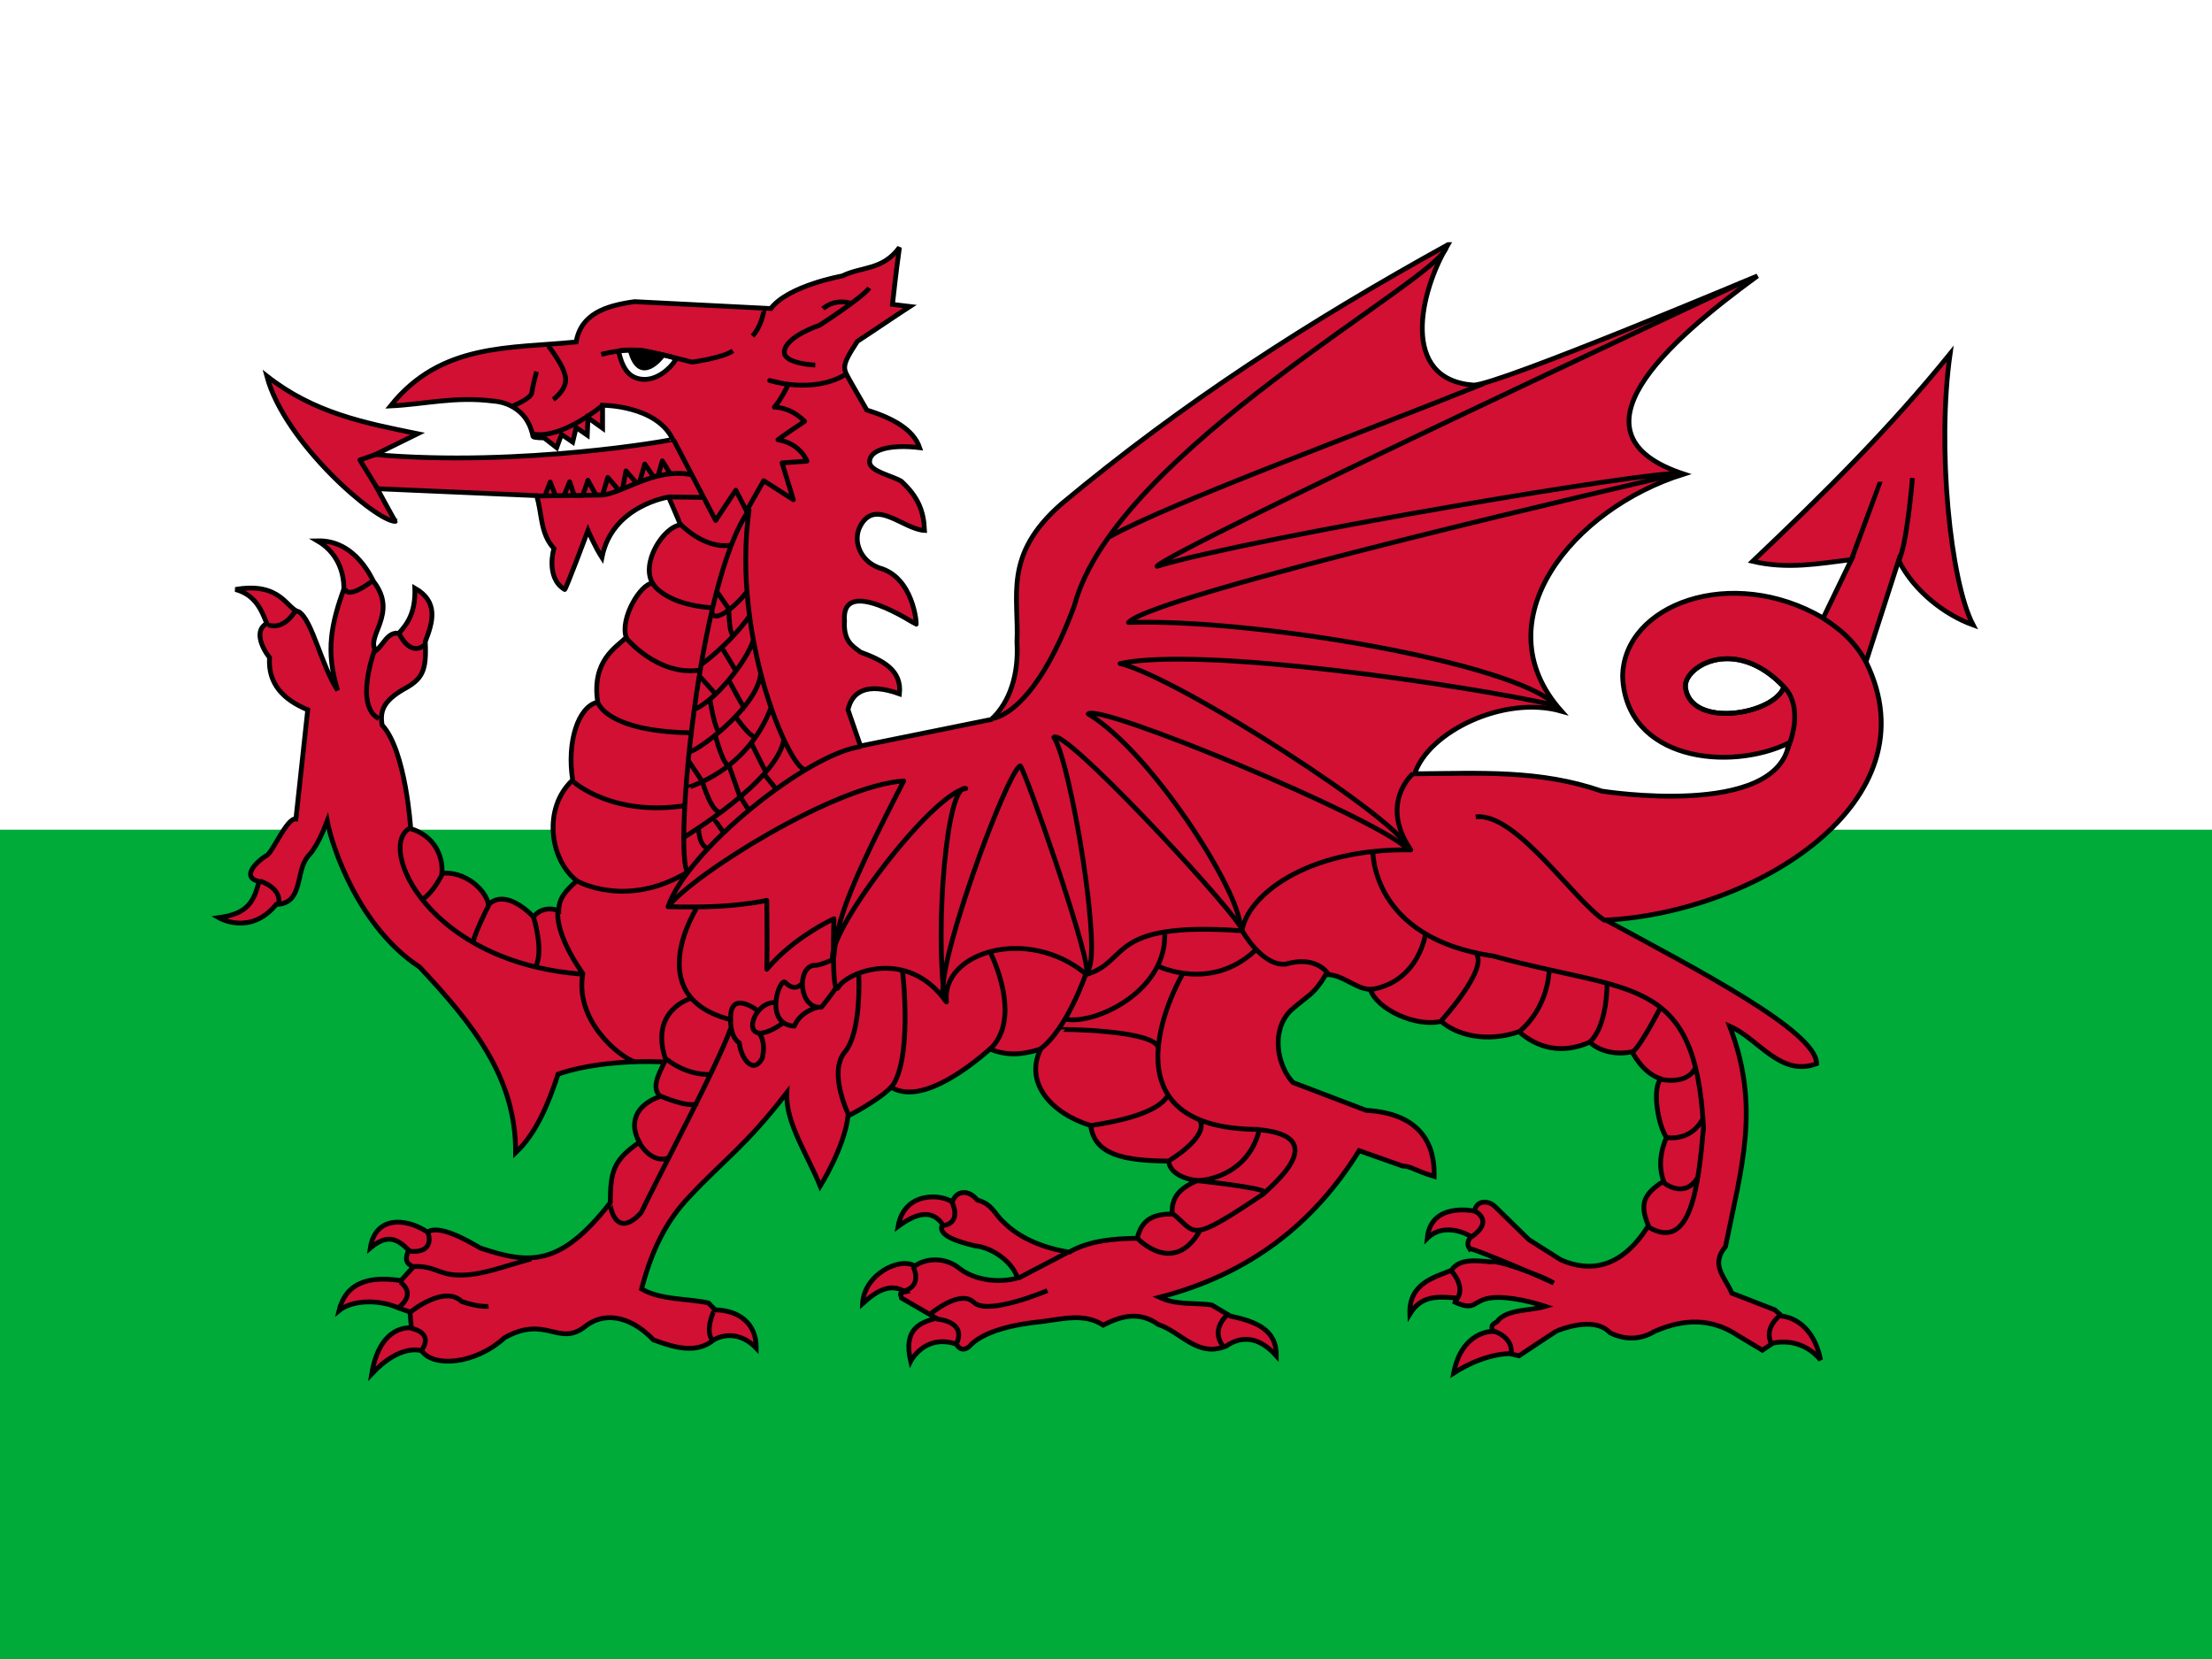
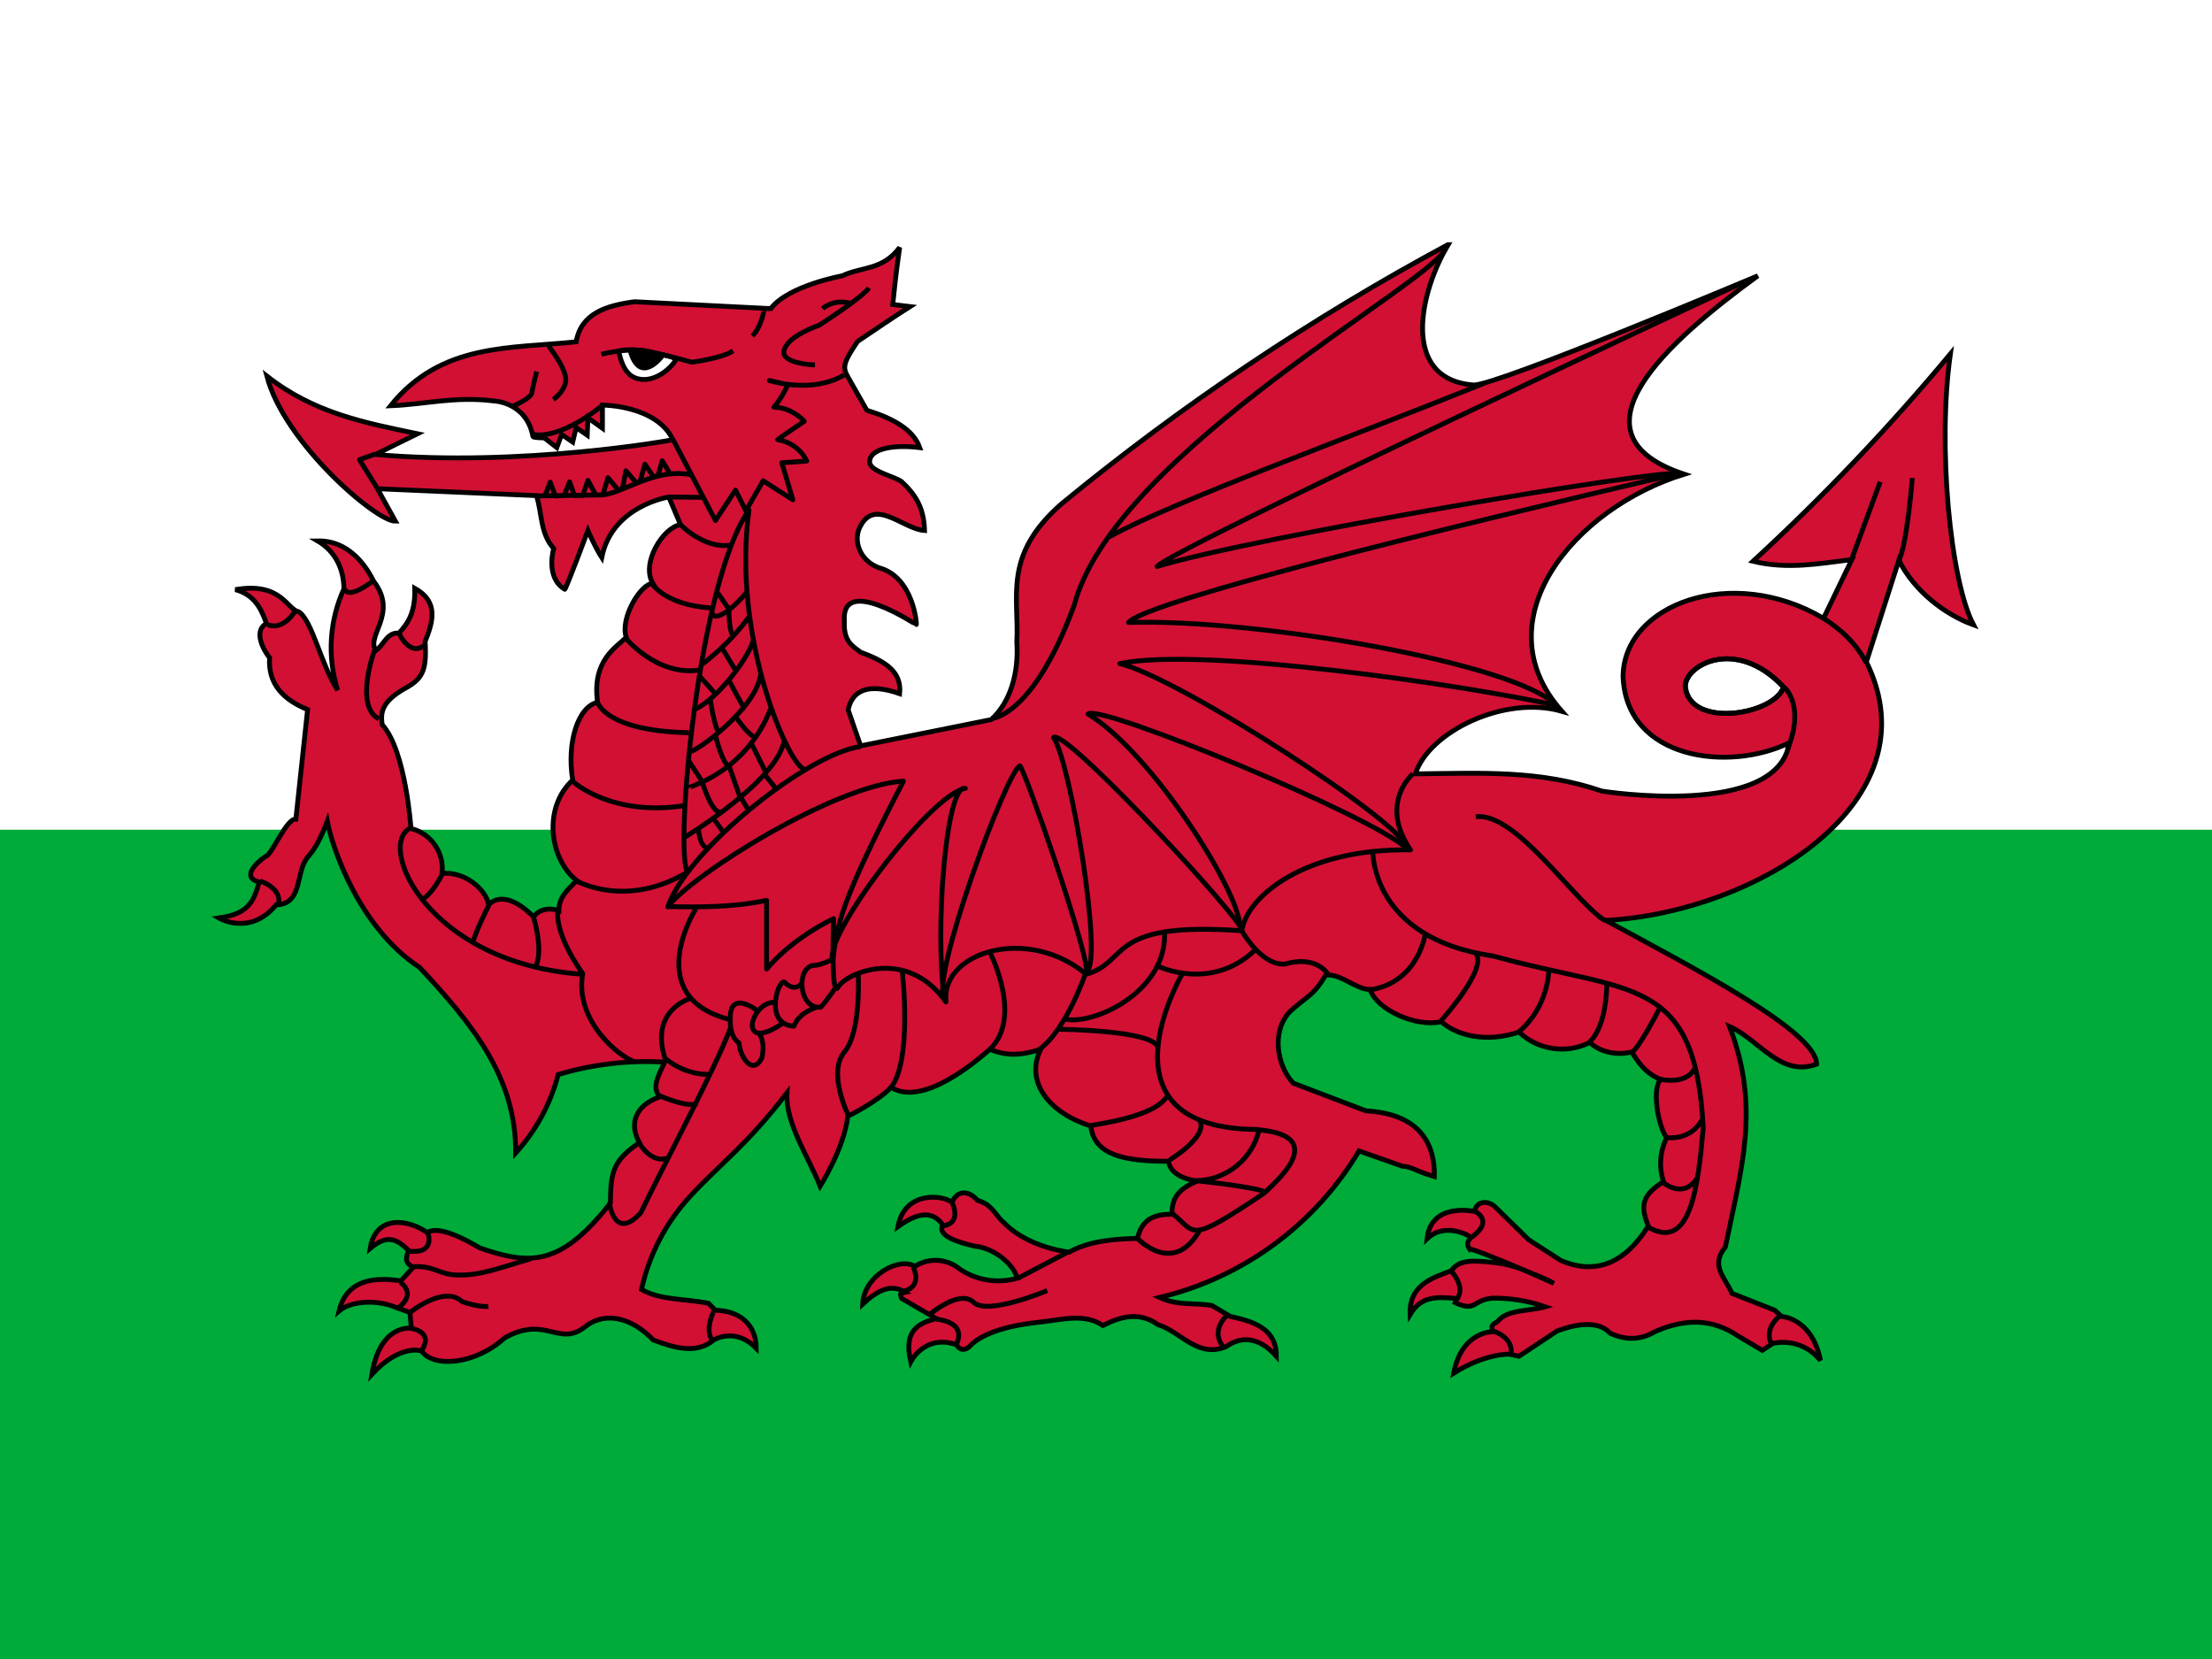
- <svg xmlns="http://www.w3.org/2000/svg" height="480" width="640" version="1" viewBox="0 0 640 480">
+ <svg xmlns="http://www.w3.org/2000/svg" id="flag-icons-gb-wls" viewBox="0 0 640 480">
  <path fill="#00ab39" d="M0 240h640v240H0z" />
  <path fill="#fff" d="M0 0h640v240H0z" />
-   <g stroke="#000" stroke-width="1.388">
-     <path d="M418.916 70.772c-.008.015-.014.033-.024.048.026-.014.047-.034.073-.048h-.05zm-.024.048c-40.283 22.275-76.34 45.452-111.783 74.988-17.01 14.86-12.21 26.704-12.868 40.048.548 8.958-1.936 17.292-7.446 22.314-12.607 2.55-25.226 5.113-37.83 7.663-1.21-3.49-2.408-6.972-3.615-10.46 1.153-5.35 5.577-7.98 14.892-4.625.734-6.88-4.802-9.68-11.277-12.072-2.225-1.732-4.988-3.062-4.627-9.013-1.09-13.468 20.523.964 20.723.964.202 0-.72-13.592-10.65-16.313-5.414-1.916-7.705-7.627-5.638-11.855 4.332-8.644 12.487.676 18.723 1.01-.234-5.64-1.84-9.662-6.7-14.216-2.614-1.61-9.038-2.82-9.204-5.518-.135-3.664 6.022-5.23 14.483-4.217-1.764-5.136-7.454-8.458-15.277-10.868l-4.627-8.05c-2.19-4.054-3.174-4.164 1.903-11.854 4.56-2.95 10.62-7.122 15.18-10.072-1.677-.202-3.358-.402-5.035-.603.67-5.5.747-7.35 2.024-16.482-4.894 6.688-11.007 5.492-16.506 8.242 0 0-15.676 2.783-20.723 9.446-.2 0-39.422-2-39.422-2-8.357 1.164-15.497 3.533-16.89 11.663-19.117 1.93-39.136.223-53.71 18.507 9.922-.47 18.61-2.833 29.758-1.398 0 0 9.5.18 11.47 10.24.2.402 3.23.41 3.23.41 1.206.938 2.405 1.88 3.613 2.82.47-1.275.93-2.56 1.4-3.832l3.228 2.216c.334-1.408.677-2.808 1.012-4.216 1.073.737 2.13 1.48 3.205 2.216.067-1.676.15-3.36.216-5.036l4.218 3.012v-6.626s15.57-.036 20.314 9.855c.202.2-43.694 8.067-86.097 4.433 4.09-2.012 8.175-4.036 12.265-6.048-15.46-3.143-29.996-5.985-43.638-16.7 5.148 19.384 31.754 42.15 37.205 42.05 0 .2-5.23-9.447-5.23-9.447 15.358.67 30.717 1.33 46.073 2 1.677 5.097.935 10.81 5.036 15.302 0 0-2.544 8.424 3.108 11.855.202.402 6.747-17.085 6.747-17.085s2.006 4.705 4.026 7.832c2.926-15.042 19.3-17.494 19.3-17.494s3.423 7.847 3.423 8.05c-5.118.74-11.483 11.17-8.05 16.89-3.43.065-9.524 10.167-7.638 15.687-2.885 2.87-10.07 6.698-8.242 18.723-5.655 1.212-9.003 11.56-7.252 22.53-8.752 8.146-6.603 23.1 1.205 29.156-3.24 2.884-5.237 5.102-5.23 8.65-3.08-1.144-5.92-.187-7.253 1.832-3.776-3.87-9.2-7.262-13.06-3.638-1-4.58-6.964-9.62-13.493-9.036.382-4.83-2.125-10.81-9.037-12.892 0 0-1.4-22.637-8.265-29.976-.673-4.107.393-6.9 6.048-10.265 5.647-3.013 6.847-5.35 6.434-13.88 2.226-5.704 3.917-11.518-3.012-15.47.21 6.782-1.873 10.048-4.626 13.06-3.29-.48-4.44 3.36-6.652 5.036-3.097-4.174 6.532-10.64-.603-19.927-.4-.405-4.98-12.125-16.29-11.857 5.376 3.148 7.65 8.444 7.64 13.88-3.566 10.058-5.377 17.832-1.807 29.373-4.698-7.04-7.363-20.42-11.253-22.747-3.41-.666-5.076-8.73-18.314-6.435 5.712 1.536 7.525 5.897 9.062 9.856-3.502 1.806-1.762 6.57.795 9.856-.486 7.722 4.14 12.234 11.06 15.108-1.14 10.528-2.282 21.038-3.422 31.566-2.748-.35-6.978 10.352-8.65 10.675-2.69 1.674-7.388 6.177-2 7.446-1.6 5.778-3.085 9.26-11.687 10.46 0 0 9.09 5.39 16.626-3.832 8.077-.203 5.42-9.833 9.326-14.073 0-.2 2.216-1.593 5.445-10.072 1.413 7.572 9.182 30.757 26.748 42.265 15.31 16.39 27.894 31.87 27.76 53.71 5.975-5.557 9.543-14.36 12.288-22.746 8.31-2.89 20.197-3.994 30.796-3.518-1.818 3.825-3.853 7.496-1.23 9.976-7.396 2.54-9.017 7.91-6.047 13.277-7.798 5.295-8.31 8.698-8.435 17.494-14.425 18.496-23.324 17.88-37.614 13.085-4.692-2.754-11.955-6.72-15.3-4.627-6.172-4.113-15.046-4.723-16.506 4.627 4.63-3.84 7.396-3.098 11.084.603-.742 1.878-1.362 3.75 1.397 4.82-1.207 1.34-2.406 2.683-3.614 4.023-6.64-1.02-15.57-.963-17.903 8.65 3.412-2.825 10.98-3.488 17.084-.793 1.142.402 2.283.8 3.424 1.204.134 1.543.276 3.085.41 4.627 0 0-9.047-1.396-11.47 13.278 8.48-9.023 14.48-6.65 14.48-6.65 3.27 4.784 15.3 4.064 23.953-3.808 12.154-6.794 15.697 2.97 23.542-3.422 6.504-4.85 14.2-1.625 19.493 4.025 6.103 2.29 12.49 4.173 17.518 0 0 0 6.14-3.918 12.266 2.41.067-7.136-4.99-10.926-11.855-11.06l-2.024-2.025c-6.437-1.342-13.67-.798-19.3-4.024 2.653-10.074 6.52-19.202 14.072-26.963 9.32-9.992 16.182-14.535 27.952-29.832-.455 8.645 6.17 18.257 9.662 27.037 0 0 7.03-11.223 8.05-20.337.2 0 8.807-4.48 12.48-8.29 7.754 4.81 20.392-3.85 28.555-11.01 5.03 1.903 8.85 1.766 14.698 0-4.694 9.552 2.715 18.414 14.482 22.12 1.088 8.433 9.607 10.2 22.53 10.264.545 4.962 8.242 5.637 8.242 5.637-4.865 2.267-7.4 4.54-7.23 9.663-4.985.034-8.76 1.288-10.073 7.036-6.844.117-13.82.642-19.71 4.024-6.305-.978-13.974-3.59-18.917-8.65-2.55-2.147-3.185-5.24-7.638-6.435-2.822-3.335-6.2-2.59-7.253.603-2.918-2.278-13.86-3.337-15.688 7.037 5.108-3.74 9.688-5.164 12.892-.603-1.746 3.166 4.253 4.978 9.446 6.24 3.683.23 10.214 3.584 12.265 9.254-4.75 1.44-11.95.966-16.7-2.627-4.22-3.534-9.924-3.113-13.06-.796-4.348-2.772-14.705 2.462-15.107 10.843 4.362-3.997 8.333-5.93 12.288-3.397-1.968.467-1.22.66-1.012 1.807 3.353 1.945 6.696 3.887 10.05 5.83-4.932 1.302-9.567 3.27-7.423 12.46 0 0 4.017-7.94 13.06-5.013.202-.2 1.248 2.836 3.832.796 3.914-4.454 12.864-6.448 20.723-7.23 6.308-.753 12.605-2.61 18.097.99 4.89-2.517 10.333-4.208 15.903-.194 6.572 2.08 11.37 9.74 19.71 6.24 4.15-2.87 9.246-3.016 14.483 2.82.064-7.358-5.45-9.825-13.277-11.47-1.81-1.074-3.61-2.155-5.42-3.228-5.03-.74-10.08.152-15.11-2.218 26.32-6.804 44.772-21.482 57.76-42.434 4.158 1.476 8.3 2.934 12.458 4.41 2.95.19 3.174 1.214 9.253 3.037.23-8.956-3.615-18.18-19.71-19.11l-21.132-8.047c-4.486-4.73-6.514-14.768-.796-20.723 5.597-4.983 6.573-4.387 10.265-10.458 4.49-.41 8.72 4.217 12.868 4.217 1.97 5.85 13.32 11.022 20.53 9.253 4.517 4 13.114 6.223 22.53 3.012 5.344 4.678 12.306 6.63 20.506 3.012 2.178 2.176 6.774 3.907 12.073 2.82.403 0 2.678 5.813 8.458 7.854-2.52 2.45-.97 13.082 1.615 16.89-1.764 4.09-2.32 8.45-.82 12.676-5.827 3.747-7.014 6.535-4.41 12.868-7.632 12.265-16.763 13.667-25.348 9.88-3.086-1.946-6.167-3.91-9.253-5.857-3.286-3.218-6.57-6.418-9.855-9.637-1.674-1.57-5.137-2.064-5.857 1.398 0 0-12.645-2.82-13.663 7.856 5.242-5.105 12.675-.61 12.675-.41 0 .202-1.77 1.406-.41 3.446.307-.255 9.233 3.33 17.182 6.747 4.318 1.636 5.267 2.148 7.156 3.156a340.807 340.807 0 0 0-7.156-3.157c-4.84-1.835-9.553-3.3-10.94-2.94-4.504-.42-9.28-.98-11.47 2.41-4.84 2.047-12.402 3.687-12.073 12.674 3.27-5.35 7.754-5.125 13.47-4.627-.134.403-.25.802-.385 1.205 6.206 2.827 5.03-.77 10.818-1.3 4.84-.445 11.7 1.288 15.325 2.505-4.56 1.34-10.76.778-13.686 4.024-.537 1.075-2.415.636-1.59 3.206 0 0-8.894-.23-11.278 12.072 9.043-5.79 15.895-5.614 16.096-5.614.2 0 2.82.602 2.82.602s10.86-7.253 11.06-7.253c.2 0 10.515-4.567 15.276.602 4.155 2.043 8.6 2.173 12.892-.41 8.456-3.677 16.37-3.935 24.145 1.23l7.034 4.216c1.006-.67 2.007-1.352 3.013-2.023 0 0 7.964-2.25 13.807 4.843-2.415-12.27-11.18-12.674-11.18-12.674-.672-.604-1.355-1.204-2.025-1.807-4.16-1.61-8.3-3.235-12.46-4.844-1.814-4.493-6.374-8.07-1.83-13.47 4.642-23.076 10.192-40.406 1.205-63.784 8.382 3.62 14.654 14.818 25.156 10.868 0-9.39-34.56-27.215-60.962-41.542 43.253-2.213 95.236-34.142 75.253-74.723 3.153-9.79 6.294-19.583 9.447-29.374 4.45 8.964 13.457 15.795 21.54 18.7-6.662-12.72-10.485-51.61-6.65-78.458-17.428 21.53-36.674 40.638-57.132 60.048 10.063 2.352 18.855.697 28.58-.506-2.75 5.633-5.42 11.283-8.17 16.916-26.582-15.566-57.79-3.884-58.024 16.892.91 24.227 30.865 27.67 48.145 19.228-3.425 22.09-54.193 13.952-54.193 13.952-18.038-6.218-35.17-5.153-54.12-5.012 3.938-12.113 25.8-22.864 42.458-18.12-23.32-26.147 3.296-58.61 35.397-68.603-34.99-11.54-4.86-38.213 21.326-57.325 0 0-75.306 31.692-82.17 31.59-21.42-1.61-15.58-26.962-7.42-40.602zm-236.36 30.434c1.752.01 3.812.18 5.444.578 3.396.828 7.53 1.302 7.47 2.314-1.57 2.63-5.433 5.805-9.228 5.614-3.795-.19-5.99-2.466-7.253-8.17.388-.21 1.813-.345 3.566-.336zm316.987 89.35c4.936-.068 10.85 2.02 16.625 8.144-2.776 7.997-26.866 12.103-28.48.265-.49-3.58 4.638-8.312 11.854-8.41z" fill="#d21034" />
-     <path d="M207.406 171.15l3.653 5.313m-.167.168s0 7.14 1.494 7.308m-3.32 3.818c.165.167 3.82 6.31 3.82 6.31m-10.463 1.66c.165 0 4.65 5.15 4.65 5.15m3.895-3.995c0 .167 4.24 8.147 4.573 8.147m-10.13-2.657s1.495 9.63 2.823 9.3m-9.1 8.35l4.285 6.43m3.654-13.286s2.325 9.133 4.15 8.302m1.824-13.786c.166.166 4.322 6.15 5.483 5.318m-.994 2.324l3.985 7.972m-10.627-1.828c.166.333 3.32 9.467 3.32 9.467m-10.96-4.65s2.99 10.13 5.648 8.468m-6.808 4.984s.166 5.314 2.823 5.645m1.827-8.303c0 .166 2.657 3.82 2.657 3.82m4.932-10.14l2.207 3.497m4.815-9.963l3.322 4.15m-18.732-51.767c.166 4.484 7.277-1.58 10.1-5.4m-13.123 20.967s7.805-5.48 13.784-13.783m-16.276 26.9c5.48-1.495 15.564-13.69 17.556-20.166m-18.718 32.287c1.496.665 20.33-12.9 20.83-22.864m-21.327 33.327c0-.165 17.22-4.39 24.36-23.32m-25.284 37.65s27.495-16.488 28.99-28.61m185.653 56.294s-1.773 14.228-16.055 16.387m20.538 9.02c.166-.166 13.617-14.945 10.13-19.43m21.09 5.15s-.166 10.295-8.636 17.435m25.408-14.447s.333 12.454-4.982 17.436m20.425-9.965s-5.958 11.663-8.117 12.826m7.86 7.845s7.84 1.954 10.33-3.194m-8.298 20.113s7.248 1.31 10.57-5.665m-11.347 18.725s5.866 4.928 9.85-1.547m-94.032-94.412s-.665 25.242 34.872 30.39c39.69 10.96 58.453 5.147 60.78 49.652-1.495 16.938-3.6 36.07-15.888 28.762m-117.452-85.552s5.647 10.13 12.455 9.465c8.967-2.656 12.288 2.824 12.288 2.824m-48.987-2.16s14.947 7.308 27.732-4.483m-26.07-5.977c1.327 17.437-20.095 27.4-28.565 25.74m29.58 41.076c.166 0 11.604-6.867 9.28-11.684m-32.05 1.496c.33-.334 19.262-2.16 22.75-8.97m-31.552-18.93c0-.166 26.868.074 28.694 5.055m7.01-20.997s-26.24 44.837 22.25 44.837m-49.984-45.502s-5.647 16.774-13.618 22.42m-14.28-28.23s9.743 18.852-.055 28.15M261.06 280.78c.166.332 3.155 26.736-3.488 34.208m-9.132-33.378s.996 16.772-3.985 22.75c-4.983 5.98 1.166 18.396 1.166 18.396m-60.53 8.063s3.567 6.256 8.55 4.097m-2.492-17.768s7.97 3.487 10.628 2.158m-1.993-30.39s-11.79 3.322-7.306 17.27c6.807 5.482 13.45 4.65 13.45 4.65M176.534 348.2c-.165 0 1.33 10.96 8.968 2.656 5.314-11.125 22.086-42.512 25.906-53.306m7.804-5.147s-8.137-6.31-7.804 2.49c-.167 5.48 2.49 6.808 2.49 6.808.332 3.987 3.82 9.632 6.642 4.485 1.163-4.982-.83-7.14-.83-7.14m4.65-8.968c-7.307-.5-11.292 15.61 2.824 5.482M232 284.596s-1.827 2.492-4.65-.166c-1.496-2.655-6.808 11.96 2.49 12.456 1.66-4.318 6.81-5.48 6.81-5.48m4.318-13.783s-4.153 1.992-5.647 1.66c-4.98 1.163-3.985 12.788 2.325 12.123 2.158-2.49 4.484-5.978 4.484-5.978m-40.32-23.002c-.168 0-16.48 25.653 9.093 32.46m197.945-71.073s-9.964 8.47-.664 22.086c-30.89-.5-47.493 13.782-48.822 23.413-39.357-2.822-32.216 8.802-45.003 12.62-17.105-14.28-42.18-6.31-40.52 7.972-11.46-16.108-29.06-8.303-31.22-4.318-2.158 3.986-1.328-19.76-1.328-19.76s-11.458 5.147-19.43 14.613c.167-6.31 0-16.607 0-19.928-9.576 1.937-18.82 2.047-28.73 1.827m-25.904-7.308s14.28 7.97 31.884-2.823m-33.047-25.906s11.127 9.962 32.05 6.808m-25.074-29.725s2.49 8.137 26.405 8.635m-18.306-27.454s9.005 11.014 21.127 9.354m-13.45-25.076s3.487 5.978 16.772 6.974m-8.97-24.41s6.976 7.638 14.947 6.31m26.55-68.394s3.088-3.088 8.236-1.544m-10.466 17.845s-9.61-.344-8.924-4.118c.688-4.29 10.125-7.38 10.125-7.38s12.524-8.063 14.412-10.81m-56.622 43.926l12.183 23.336 5.834-8.75 3.09 6.004 4.975-8.75 8.578 5.49-3.26-10.638 7.206-.515s-1.888-5.147-8.408-6.177c1.716-1.372 7.72-5.32 7.72-5.32s-3.43-3.945-8.75-4.117c1.717-1.888 4.12-6.52 3.947-6.52-.17 0-5.32-1.202-5.32-1.202s12.184 3.946 21.62-1.544m-23.325-18.867c.17.172-.687 4.805-3.26 7.55m-43.754 5.32s7.537-2.075 13.177-.9c5.587 1.15 13.077 3.13 13.077 3.13s8.92-1.2 11.84-3.26m-56.796 6.005s-1.028 3.603-1.37 6.006c0 1.715-5.493 3.946-5.493 3.946m10.297-17.33s4.804 6.005 4.975 9.436c.17 3.432-3.604 6.006-3.604 6.006m-50.96 25.566l-4.976-8.064 4.46-1.544m90.372 120.844c-3.985-5.148 2.99-84.195 17.77-104.783-5.15 37.198 11.955 75.226 16.273 75.06m-78.96-97.15s6.726 2.575 20.675-8.47m18.848 26.74l10.004.124m300.33-62.08s-166.7 77.894-169.13 82.02c28.15-8.495 147.532-28.392 150.447-26.694-7.038 1.7-151.905 34.942-158.698 42.95 36.155-1.213 111.87 11.648 123.75 24.023-25.72-5.824-102.646-17.23-126.18-12.134 17.23 4.126 83.232 46.833 83.232 53.627-9.95-9.463-89.3-42.222-92.453-39.067 18.198 10.92 43.922 51.442 43.92 61.392-5.338-8.493-51.2-57.753-53.87-54.6 4.855 6.797 14.472 64.944 9.555 67.64 0-7.038-17.804-57.932-19.26-59.388-3.64.97-26.334 62.094-21.838 67.778-2.91-20.382.484-62.924 6.065-61.226-9.947 1.456-41.698 43.32-38.302 49.87.97-10.433 2.39-17.353 20.346-52.054-19.898 1.212-61.148 27.178-68.187 36.4 5.58-16.5 40.524-44.408 55.81-46.35m71.956-60.72c17.62-9.777 72.065-29.73 108.383-44.37m-142.582 96.987s12.01-.17 24.022-32.772c11.836-44.607 105.692-94.365 107.58-103.634M128.018 252.767s-2.788 5.94-6.22 7.656m19.682 1.345s-3.724 7.233-4.582 10.665m17.465-7.128s3.124 9.873.55 14.506m-36.425-40.137c-9.437 5.32 5.37 38.935 50.152 42.195m-7.207-18.186s-1.2 6.005 7.207 18.016c-2.402 13.383 10.174 23.9 15.15 25.616m-25.96-164.25c0-.17 1.37-3.602 1.37-3.602l1.53 3.967 2.463-.063 1.625-3.977 1.334 3.992h2.446l1.51-4.433 2.28 4.196 1.936.098 1.525-5.112 3.143 3.662 1.142-.442.98-5.113 3.104 3.575.89-.523 1.44-5.04 2.58 3.748 1.3-.423 1.205-4.236 2.398 3.894m-38.965 6.283l18.717-.278c5.956-.09 15.763-8.344 26.745-5.77m-84.912 46.09s3.088 6.693 7.378 2.918m-14.584 1.545s-6.006 16.128 1.2 19.902m-9.78-37.748s0 3.775 7.893-2.058m-32.442 86.815s6.35 1.888 5.32 6.692m-2.92-80.817s3.945 1.887 7.72-3.946m34.145 189.602c6.177-.343 7.507 2.446 13.126 2.446 6.474.197 12.783-2.446 21.02-4.677m53.018 14.93c-.172 0-2.917 5.832-.515 8.748m-87.51-8.235s9.78-8.065 14.928-3.088c4.977 1.716 7.72 1.372 7.72 1.372m-17.495-21.274s2.402 6.176-5.663 5.32m-2.402 8.92s5.147 3.262-.686 7.55m3.774 5.835s7.034 1.03 2.916 6.69m224.316-49.437s19.104 1.977 19.983 3.405c2.195-2.306 19.254-16.124-1.717-18.1-3.512 14.385-17.938 14.916-18.267 14.696zm-6.807 9.552c7.135 5.71 4.21 9.13 26.61-5.91m-36.823 13.048s10.54 11.31 18.226-2.416m-38.32 6.478l-14.272 7.466m-25.692 10.542s8.674-7.467 12.736-3.514c4.062 3.952 21.3-3.403 21.3-3.403m-27.56-25.475s2.967 5.928-2.744 6.697m-8.563 11.86s3.008 5.574-2.812 7.11m9.51 8.04s9.003.44 5.82 7.247m78.395-8.455s-4.94 4.172-1.317 8.895m73.015-38.87s5.71 2.745-1.098 7.467m-5.71 9.882s4.282 4.5 1.428 8.233m10.54 9.003s5.93 1.647 5.27 6.588m77.734-10.98s-4.94 3.623-2.306 8.345M426.96 236.346c11.858-1.427 28.875 24.924 37.55 30.085m51.87-67.412s6.008 5.243.723 17.893m10.414-38.065c1.67 1.3 8.126 4.745 12.39 12.72m4.096-52.17c0 .108-8.344 22.507-8.344 22.507m17.676-23.606s-1.647 19.98-4.062 24.044m-33.124 36.413c-2.776 7.997-26.864 12.09-28.48.25-.822-6.026 14.268-15.322 28.48-.25z" fill="none" stroke-linejoin="round" />
-     <path d="M182.346 101.32l9.268 1.715s-6.523 8.75-9.268-1.716z" stroke-linejoin="round" />
+   <g stroke="#000" stroke-width="1.4">
+     <path fill="#d21034" d="M419 70.8h-.1zm-.1 0a694 694 0 0 0-111.8 75c-17 14.9-12.2 26.7-12.9 40 .6 9-1.9 17.4-7.4 22.4l-37.8 7.6-3.6-10.4c1.1-5.4 5.5-8 14.9-4.7.7-6.8-4.9-9.6-11.3-12-2.3-1.8-5-3-4.7-9-1-13.5 20.6 1 20.8 1s-.8-13.7-10.7-16.4c-5.4-1.9-7.7-7.6-5.6-11.8 4.3-8.7 12.5.6 18.7 1-.2-5.7-1.8-9.7-6.7-14.2-2.6-1.7-9-2.9-9.2-5.6-.1-3.6 6-5.2 14.5-4.2-1.8-5.1-7.5-8.4-15.3-10.8l-4.6-8.1c-2.2-4-3.2-4.2 1.9-11.8 4.5-3 10.6-7.2 15.2-10.1l-5-.6c.6-5.5.7-7.4 2-16.5-5 6.7-11 5.5-16.6 8.2 0 0-15.6 2.8-20.7 9.5l-39.4-2c-8.4 1.1-15.5 3.5-16.9 11.6-19.1 2-39.1.3-53.7 18.5 10-.4 18.6-2.8 29.8-1.4 0 0 9.5.2 11.4 10.3.2.4 3.3.4 3.3.4l3.6 2.8 1.4-3.8 3.2 2.2 1-4.2 3.2 2.2.2-5 4.2 3v-6.7s15.6 0 20.4 10c.2.1-43.7 8-86.1 4.3l12.2-6c-15.4-3.2-30-6-43.6-16.7 5.1 19.4 31.7 42.1 37.2 42l-5.2-9.4 46 2c1.7 5.1 1 10.8 5 15.3 0 0-2.5 8.4 3.2 11.8.2.4 6.7-17 6.7-17s2 4.7 4 7.8c3-15 19.4-17.5 19.4-17.5l3.4 8c-5.1.8-11.5 11.2-8 17-3.5 0-9.6 10.1-7.7 15.6-2.9 2.9-10 6.7-8.3 18.8-5.6 1.2-9 11.5-7.2 22.5-8.8 8.1-6.6 23 1.2 29.1-3.2 3-5.2 5.1-5.2 8.7-3.1-1.1-6-.2-7.3 1.8-3.8-3.9-9.2-7.2-13-3.6-1-4.6-7-9.6-13.5-9a12 12 0 0 0-9-13s-1.5-22.6-8.3-30c-.7-4 .4-6.8 6-10.2 5.7-3 6.9-5.3 6.4-13.9 2.3-5.7 4-11.5-3-15.4.2 6.8-1.8 10-4.6 13-3.3-.4-4.4 3.4-6.6 5-3.1-4.1 6.5-10.6-.6-19.9-.4-.4-5-12-16.3-11.8 5.3 3.1 7.6 8.4 7.6 13.9a41 41 0 0 0-1.8 29.3c-4.7-7-7.4-20.4-11.3-22.7-3.4-.7-5-8.7-18.3-6.4 5.7 1.5 7.6 5.9 9 9.8-3.4 1.8-1.7 6.6.9 9.9-.5 7.7 4.1 12.2 11 15L85.6 237c-2.7-.3-7 10.4-8.6 10.7-2.7 1.7-7.4 6.2-2 7.5-1.6 5.7-3.1 9.2-11.7 10.4 0 0 9 5.4 16.6-3.8 8-.2 5.4-9.8 9.3-14 0-.3 2.3-1.7 5.5-10.2 1.4 7.6 9.2 30.8 26.7 42.3 15.3 16.4 28 31.9 27.8 53.7a54 54 0 0 0 12.3-22.7 89 89 0 0 1 30.8-3.6c-1.8 3.9-3.9 7.6-1.3 10-7.4 2.6-9 8-6 13.3-7.8 5.3-8.3 8.7-8.4 17.5-14.5 18.5-23.4 17.9-37.7 13-4.6-2.7-12-6.6-15.3-4.5-6.1-4.2-15-4.8-16.5 4.6 4.7-3.9 7.4-3.1 11.1.6-.7 1.9-1.3 3.7 1.4 4.8l-3.6 4c-6.6-1-15.6-1-17.9 8.7 3.4-2.9 11-3.5 17-.8l3.5 1.2.4 4.6s-9-1.4-11.4 13.3c8.4-9 14.4-6.7 14.4-6.7 3.3 4.8 15.3 4.1 24-3.8 12.1-6.8 15.7 3 23.5-3.4 6.5-4.8 14.2-1.6 19.5 4 6.1 2.3 12.5 4.2 17.5 0 0 0 6.2-3.9 12.3 2.4 0-7-5-10.9-11.8-11l-2-2c-6.5-1.4-13.7-.8-19.4-4a58 58 0 0 1 14.1-27c9.3-10 16.2-14.6 28-29.9-.5 8.7 6.1 18.3 9.6 27 0 0 7-11.1 8-20.3.3 0 8.9-4.4 12.5-8.3 7.8 4.9 20.4-3.8 28.6-11 5 2 8.9 1.8 14.7 0-4.7 9.6 2.7 18.5 14.5 22.2 1 8.4 9.6 10.2 22.5 10.2.6 5 8.3 5.7 8.3 5.7-5 2.2-7.4 4.5-7.3 9.6-5 0-8.7 1.3-10 7-6.9.2-13.9.7-19.8 4-6.3-.9-14-3.5-18.9-8.6-2.5-2.1-3.2-5.2-7.6-6.4-2.8-3.3-6.2-2.6-7.3.6-2.9-2.3-13.8-3.3-15.7 7 5.2-3.7 9.7-5.1 13-.5-1.8 3.1 4.2 5 9.4 6.2 3.7.2 10.2 3.6 12.2 9.2a20 20 0 0 1-16.7-2.6 11 11 0 0 0-13-.8c-4.4-2.8-14.7 2.5-15.1 10.9 4.3-4 8.3-6 12.3-3.4-2 .4-1.3.6-1 1.8l10 5.8c-5 1.3-9.6 3.3-7.4 12.5 0 0 4-8 13-5 .2-.3 1.3 2.8 3.9.7 3.9-4.4 12.8-6.4 20.7-7.2 6.3-.7 12.6-2.6 18 1 5-2.5 10.4-4.2 16-.2 6.6 2 11.4 9.8 19.7 6.3 4.2-3 9.3-3 14.5 2.8 0-7.4-5.5-9.9-13.3-11.5l-5.4-3.2c-5-.8-10 .1-15.1-2.3a92 92 0 0 0 57.7-42.4l12.5 4.4c3 .2 3.2 1.2 9.3 3 .2-8.9-3.7-18.1-19.8-19l-21-8c-4.6-4.8-6.6-14.9-.9-20.8 5.6-5 6.6-4.4 10.3-10.5 4.5-.4 8.7 4.2 12.8 4.2 2 5.9 13.4 11 20.6 9.3 4.5 4 13 6.2 22.5 3a18 18 0 0 0 20.5 3c2.2 2.2 6.8 4 12 2.8.5 0 2.8 5.8 8.5 7.9-2.5 2.4-1 13 1.7 16.9a17 17 0 0 0-.9 12.7c-5.8 3.7-7 6.5-4.4 12.8-7.6 12.3-16.7 13.7-25.3 10l-9.3-6-9.8-9.6c-1.7-1.6-5.2-2-5.9 1.4 0 0-12.6-2.8-13.7 7.9 5.3-5.1 12.7-.6 12.7-.4s-1.8 1.4-.4 3.4c.3-.3 9.3 3.3 17.2 6.7 4.3 1.7 5.3 2.2 7.2 3.2l-7.2-3.2a33 33 0 0 0-11-2.9c-4.4-.4-9.2-1-11.4 2.4-4.8 2-12.4 3.7-12 12.7 3.2-5.4 7.7-5.1 13.4-4.6l-.4 1.2c6.2 2.8 5-.8 10.8-1.3a44 44 0 0 1 15.3 2.5c-4.5 1.3-10.7.7-13.6 4-.6 1-2.5.6-1.6 3.2 0 0-9-.2-11.3 12 9-5.7 15.9-5.5 16-5.5l2.9.6 11-7.3c.3 0 10.6-4.6 15.3.6 4.2 2 8.6 2.2 13-.4 8.4-3.7 16.3-4 24 1.2l7.1 4.2 3-2s8-2.2 13.8 4.9c-2.4-12.3-11.2-12.7-11.2-12.7l-2-1.8-12.4-4.9c-1.9-4.5-6.4-8-1.9-13.4 4.7-23.1 10.2-40.4 1.2-63.8 8.4 3.6 14.7 14.8 25.2 10.9 0-9.4-34.6-27.3-61-41.6C508 264 560 232.1 540 191.5l9.4-29.4c4.5 9 13.5 15.8 21.6 18.7-6.7-12.7-10.5-51.6-6.7-78.4a627 627 0 0 1-57.1 60c10 2.4 18.9.7 28.6-.5l-8.2 17c-26.6-15.7-57.8-4-58 16.8.9 24.2 30.8 27.7 48.1 19.2-3.4 22.1-54.2 14-54.2 14-18-6.2-35.1-5.2-54-5 3.9-12.1 25.7-22.9 42.4-18.1-23.3-26.2 3.3-58.7 35.4-68.6-35-11.6-4.9-38.3 21.3-57.4 0 0-75.3 31.7-82.2 31.6-21.4-1.6-15.6-27-7.4-40.6zm-236.4 30.4q2.8 0 5.5.6c3.4.9 7.5 1.3 7.5 2.4-1.6 2.6-5.5 5.7-9.3 5.6s-6-2.5-7.2-8.2q.8-.4 3.5-.4zm317 89.4c5 0 10.9 2 16.6 8.2-2.7 8-26.8 12-28.4.2-.5-3.6 4.6-8.3 11.8-8.4z" />
+     <path fill="none" stroke-linejoin="round" d="m207.4 171.2 3.7 5.3m-.2.1s0 7.2 1.5 7.3m-3.3 3.9 3.8 6.3m-10.5 1.6c.2 0 4.7 5.2 4.7 5.2m3.9-4c0 .2 4.2 8.1 4.5 8.1m-10-2.6s1.4 9.6 2.7 9.3m-9 8.3 4.2 6.5m3.7-13.3s2.3 9.1 4.1 8.3m1.9-13.8c.1.2 4.3 6.1 5.4 5.3m-1 2.3 4 8m-10.6-1.8 3.3 9.4m-11-4.6s3 10.1 5.7 8.5m-6.8 5s.2 5.3 2.8 5.6m1.8-8.3c0 .2 2.7 3.8 2.7 3.8m5-10.1 2.1 3.5m4.9-10 3.3 4.1M206 176.7c.1 4.5 7.2-1.6 10-5.4m-13 21s7.7-5.5 13.7-13.8m-16.3 26.9c5.5-1.5 15.6-13.7 17.6-20.2m-18.7 32.3c1.5.7 20.3-13 20.8-22.9M198.8 228c0-.1 17.2-4.4 24.3-23.3M198 242.3s27.5-16.5 29-28.6M412.4 270s-1.8 14.2-16 16.4m20.5 9c.1-.2 13.6-15 10.1-19.5m21.1 5.2s-.2 10.3-8.6 17.4m25.4-14.4s.3 12.4-5 17.4m20.4-10s-6 11.7-8.1 12.9m7.9 7.8s7.8 2 10.3-3.2m-8.3 20.1s7.2 1.3 10.6-5.6m-11.4 18.7s5.9 5 9.9-1.6m-94-94.4s-.7 25.3 34.8 30.4c39.7 11 58.5 5.2 60.8 49.7-1.5 17-3.6 36-16 28.7m-117.4-85.5s5.7 10.1 12.5 9.4c9-2.6 12.3 2.9 12.3 2.9m-49-2.2s15 7.3 27.7-4.5m-26-6c1.3 17.5-20.1 27.5-28.6 25.8m29.6 41c.1 0 11.6-6.8 9.3-11.6m-32.1 1.5c.3-.4 19.3-2.2 22.8-9m-31.6-19s26.9.2 28.7 5.1m7-21s-26.2 44.9 22.2 44.9m-50-45.5s-5.6 16.7-13.6 22.4m-14.2-28.2s9.7 18.8 0 28.1M261 280.8c.1.3 3.1 26.7-3.5 34.2m-9.2-33.4s1 16.8-4 22.8 1.2 18.4 1.2 18.4m-60.5 8s3.6 6.3 8.5 4.1m-2.5-17.8s8 3.5 10.7 2.2m-2-30.4s-11.8 3.3-7.3 17.3c6.8 5.5 13.4 4.6 13.4 4.6m-29.4 37.4c-.1 0 1.4 11 9 2.7 5.3-11.2 22-42.6 25.9-53.4m7.8-5.1s-8.1-6.3-7.8 2.5c-.2 5.5 2.5 6.8 2.5 6.8.3 4 3.8 9.6 6.6 4.5 1.2-5-.8-7.2-.8-7.2m4.7-9c-7.3-.4-11.3 15.7 2.8 5.6m4.8-11s-1.8 2.5-4.7-.2c-1.5-2.6-6.8 12 2.5 12.5 1.7-4.3 6.8-5.5 6.8-5.5m4.4-13.8s-4.2 2-5.7 1.7c-5 1.1-4 12.8 2.3 12.1 2.2-2.5 4.5-6 4.5-6m-40.3-23c-.2 0-16.5 25.7 9.1 32.5m198-71s-10 8.4-.7 22c-31-.5-47.5 13.8-48.8 23.4-39.4-2.8-32.2 8.8-45 12.6-17.1-14.3-42.2-6.3-40.6 8-11.4-16.1-29-8.3-31.2-4.3s-1.3-19.8-1.3-19.8-11.5 5.2-19.4 14.6v-19.9c-9.6 2-18.9 2-28.8 1.8m-25.9-7.3s14.3 8 32-2.8M166 226.3s11 10 32 6.8m-25-29.7s2.4 8.1 26.3 8.6M181 184.6s9 11 21.2 9.3m-13.5-25s3.5 6 16.8 7m-9-24.5s7 7.6 15 6.3M238 89.3s3.1-3 8.3-1.5m-10.5 17.8s-9.6-.3-9-4c.8-4.4 10.2-7.5 10.2-7.5s12.5-8 14.4-10.8m-56.6 44 12.2 23.3 5.8-8.8 3 6 5-8.7 8.6 5.5-3.2-10.7 7.2-.5s-2-5.1-8.4-6.2c1.7-1.3 7.7-5.3 7.7-5.3s-3.4-4-8.8-4.1c1.8-1.9 4.2-6.5 4-6.5l-5.3-1.2s12.2 4 21.6-1.6M221 89.7c.1.1-.7 4.8-3.3 7.5m-43.7 5.3s7.5-2 13.1-.9 13.1 3.2 13.1 3.2 9-1.2 11.9-3.3m-56.8 6s-1 3.6-1.4 6c0 1.7-5.5 4-5.5 4m10.3-17.4s4.8 6 5 9.5c.1 3.4-3.6 6-3.6 6M109 141l-5-8 4.5-1.6m90.5 121c-4-5.2 3-84.2 17.7-104.8-5.1 37.2 12 75.2 16.3 75m-79-97s6.8 2.5 20.7-8.6m18.9 26.8 10 .1m300.3-62s-166.7 77.8-169.1 82c28.1-8.6 147.5-28.5 150.4-26.8-7 1.7-151.9 35-158.7 43 36.2-1.2 111.9 11.6 123.8 24C424.5 198.3 347.6 187 324 192c17.2 4.1 83.2 46.8 83.2 53.6-10-9.5-89.3-42.2-92.4-39 18.2 10.9 43.9 51.4 43.9 61.3-5.3-8.4-51.2-57.7-53.9-54.5 4.9 6.7 14.5 64.9 9.6 67.6 0-7-17.8-58-19.3-59.4-3.6 1-26.3 62-21.8 67.8-3-20.4.5-63 6-61.3-10 1.5-41.7 43.4-38.3 50 1-10.5 2.4-17.4 20.4-52.1-20 1.2-61.2 27.1-68.2 36.4 5.6-16.5 40.5-44.4 55.8-46.4m72-60.7c17.6-9.8 72-29.7 108.4-44.4m-142.6 97s12-.2 24-32.8c11.8-44.6 105.7-94.3 107.6-103.6M128 252.8s-2.8 6-6.2 7.6m19.7 1.4s-3.7 7.2-4.6 10.6m17.5-7s3 9.8.5 14.4m-36.4-40.1c-9.4 5.3 5.4 39 50.1 42.2m-7.2-18.2s-1.2 6 7.2 18c-2.4 13.4 10.2 23.9 15.2 25.6m-26-164.2 1.4-3.6 1.5 4 2.5-.1 1.6-4 1.4 4h2.4l1.5-4.4 2.3 4.2h2l1.5-5 3 3.6 1.2-.4 1-5.2 3.1 3.6 1-.5 1.4-5 2.5 3.7 1.3-.4 1.2-4.3 2.4 4m-39 6.2 18.8-.3c6 0 15.8-8.3 26.7-5.7m-84.9 46s3.1 6.8 7.4 3m-14.6 1.5s-6 16.2 1.2 20m-9.8-37.8s0 3.8 8-2m-32.5 86.7s6.3 2 5.3 6.7m-3-80.8s4 1.9 7.8-4m34.2 189.7c6.1-.4 7.5 2.4 13 2.4 6.6.2 12.9-2.4 21-4.7m53.1 15c-.2 0-3 5.8-.5 8.7m-87.5-8.2s9.8-8 15-3.1c4.9 1.7 7.6 1.4 7.6 1.4m-17.5-21.3s2.4 6.2-5.6 5.3m-2.4 9s5.1 3.2-.7 7.5m3.8 5.8s7 1 2.9 6.7M346 341.6s19 2 20 3.4c2.2-2.3 19.2-16.2-1.7-18.1a19 19 0 0 1-18.3 14.7zm-6.8 9.5c7.1 5.7 4.2 9.1 26.6-5.9m-36.8 13s10.5 11.4 18.2-2.4m-38.3 6.5-14.3 7.5M269 380.3s8.7-7.4 12.7-3.5 21.3-3.4 21.3-3.4M275.5 348s3 6-2.8 6.7m-8.5 11.9s3 5.6-2.8 7m9.5 8.1s9 .5 5.8 7.3m78.4-8.5s-5 4.2-1.3 9m73-39s5.7 2.8-1.1 7.5m-5.7 9.9s4.3 4.5 1.4 8.2m10.6 9s5.9 1.7 5.2 6.6m77.8-11s-5 3.7-2.3 8.4M427 236.3c11.8-1.4 28.8 25 37.5 30.1m51.9-67.4s6 5.3.7 18m10.4-38.2c1.7 1.3 8.1 4.8 12.4 12.8m4.1-52.2-8.3 22.5m17.6-23.6s-1.6 20-4 24M516 198.8c-2.7 8-26.8 12-28.4.2-.9-6 14.2-15.3 28.4-.2z" />
+     <path stroke-linejoin="round" d="m182.3 101.3 9.3 1.7s-6.5 8.8-9.3-1.7z" />
  </g>
</svg>
